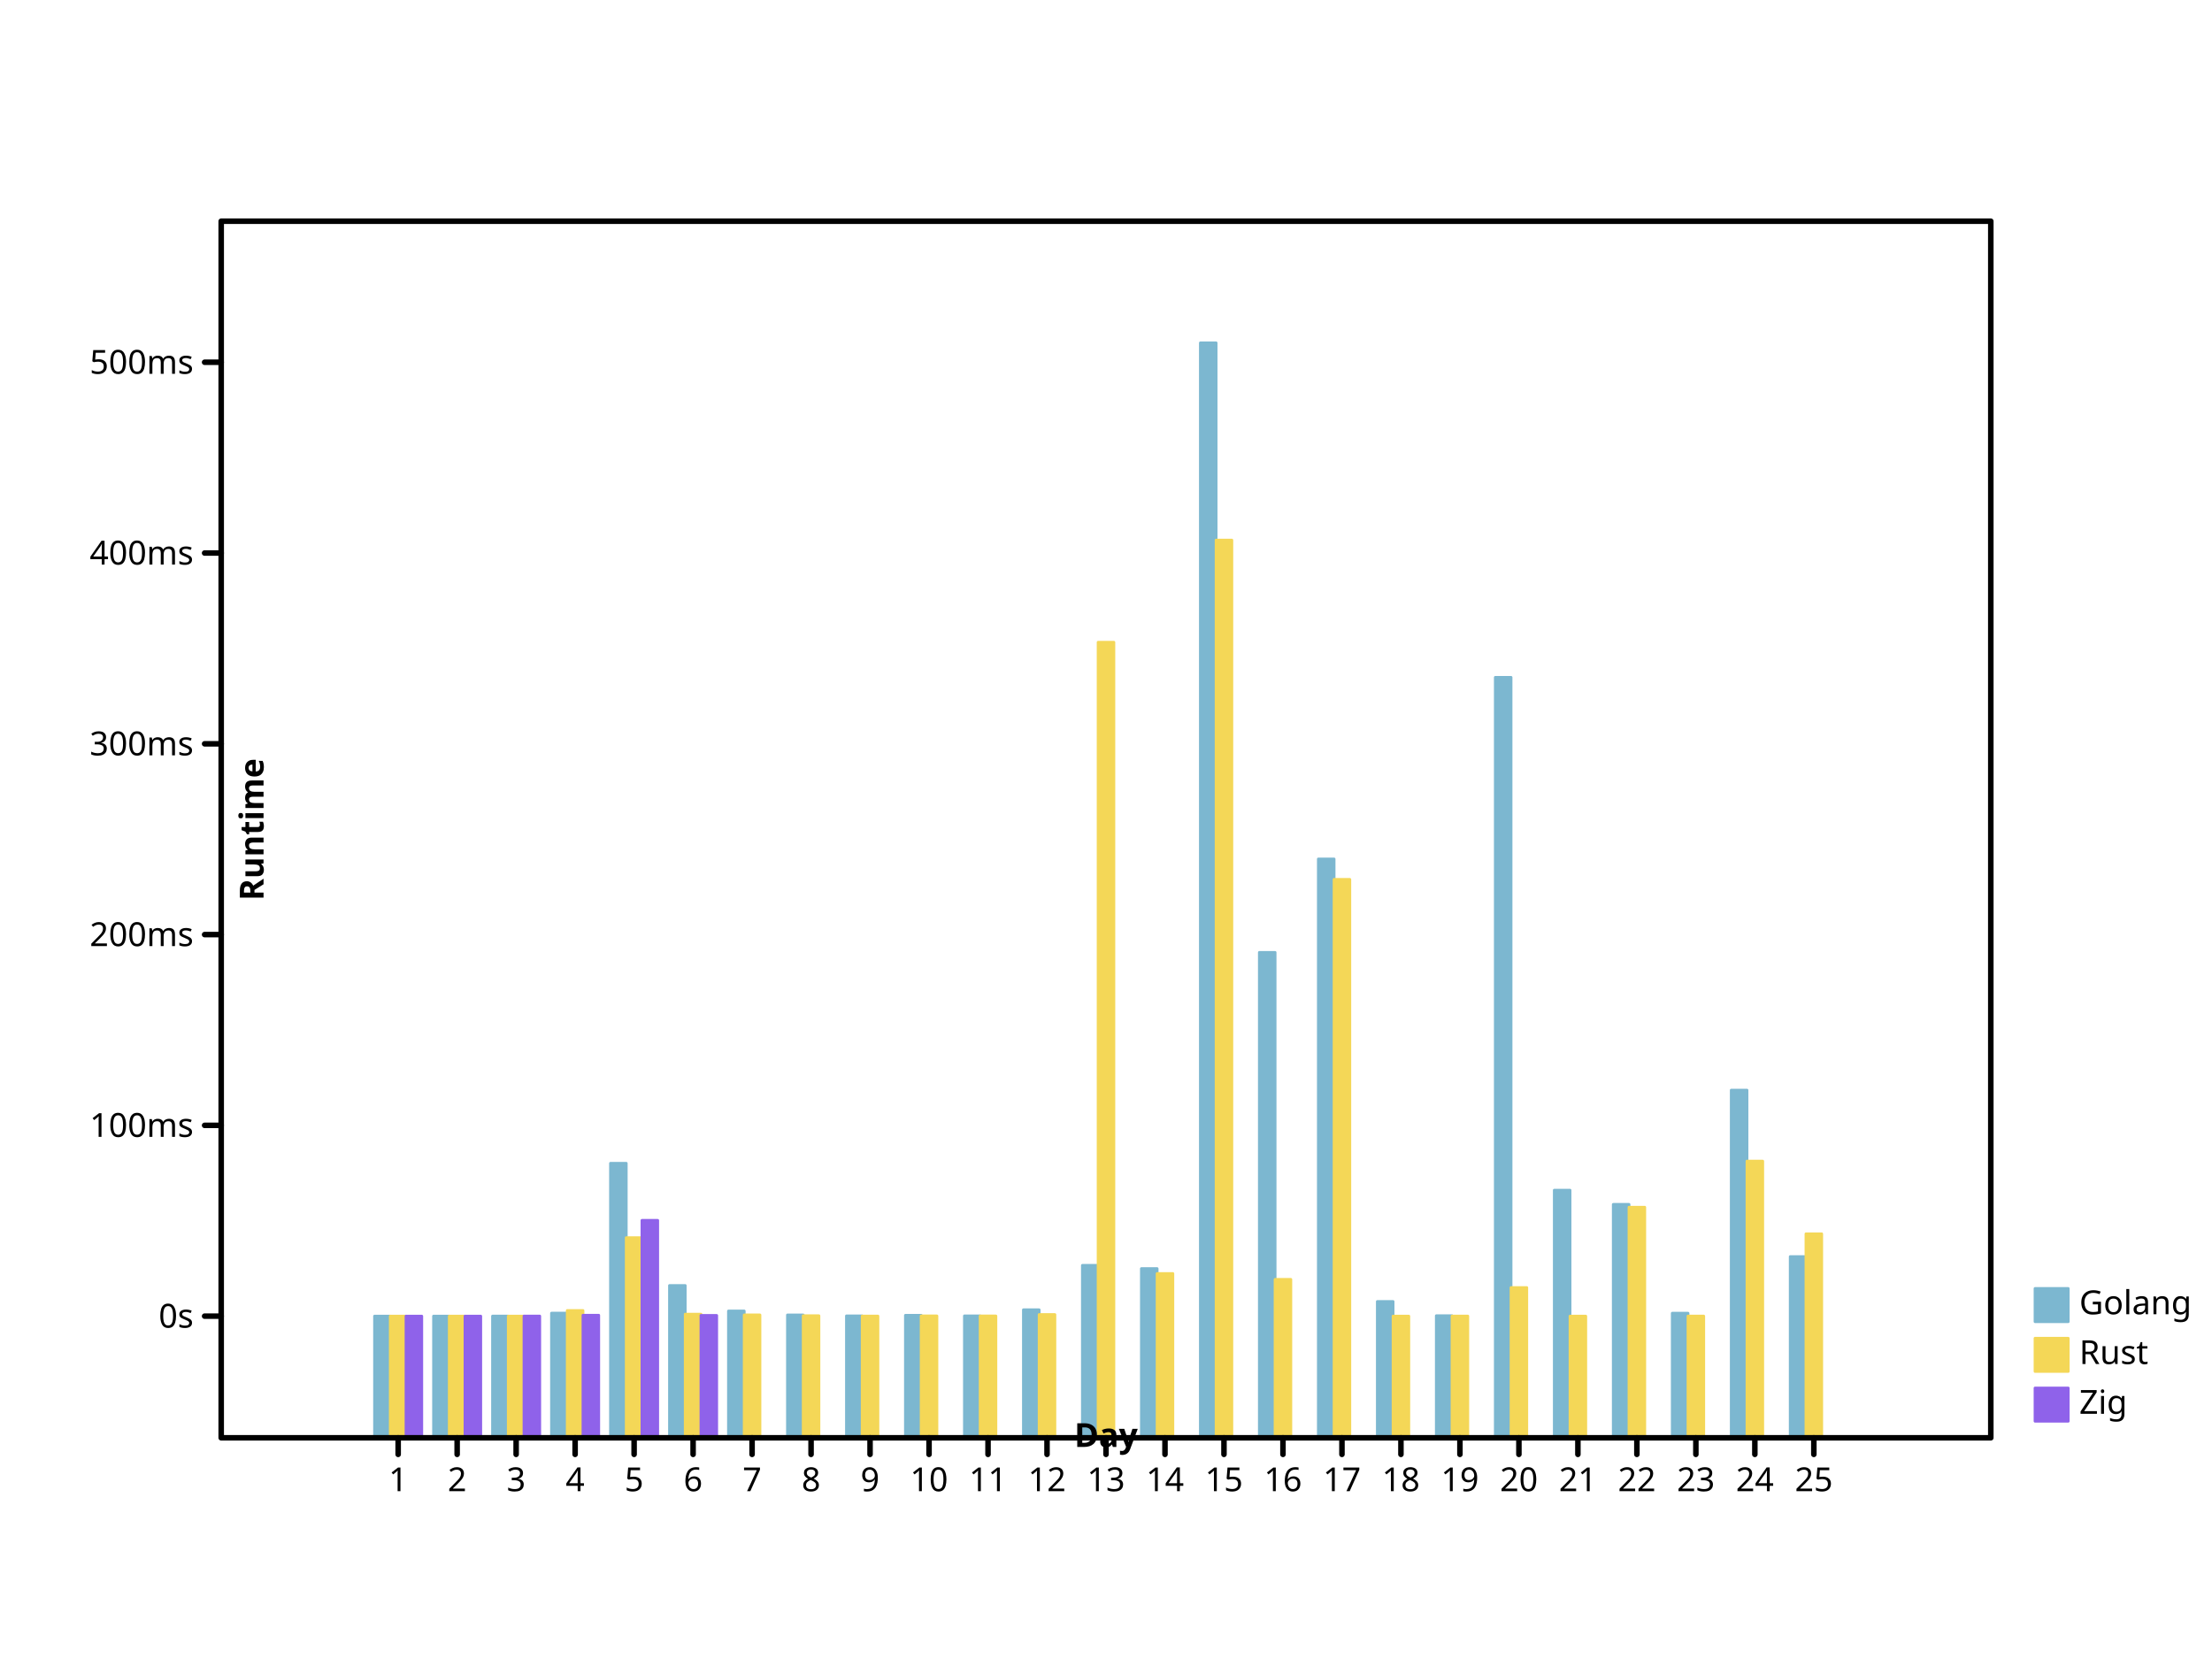
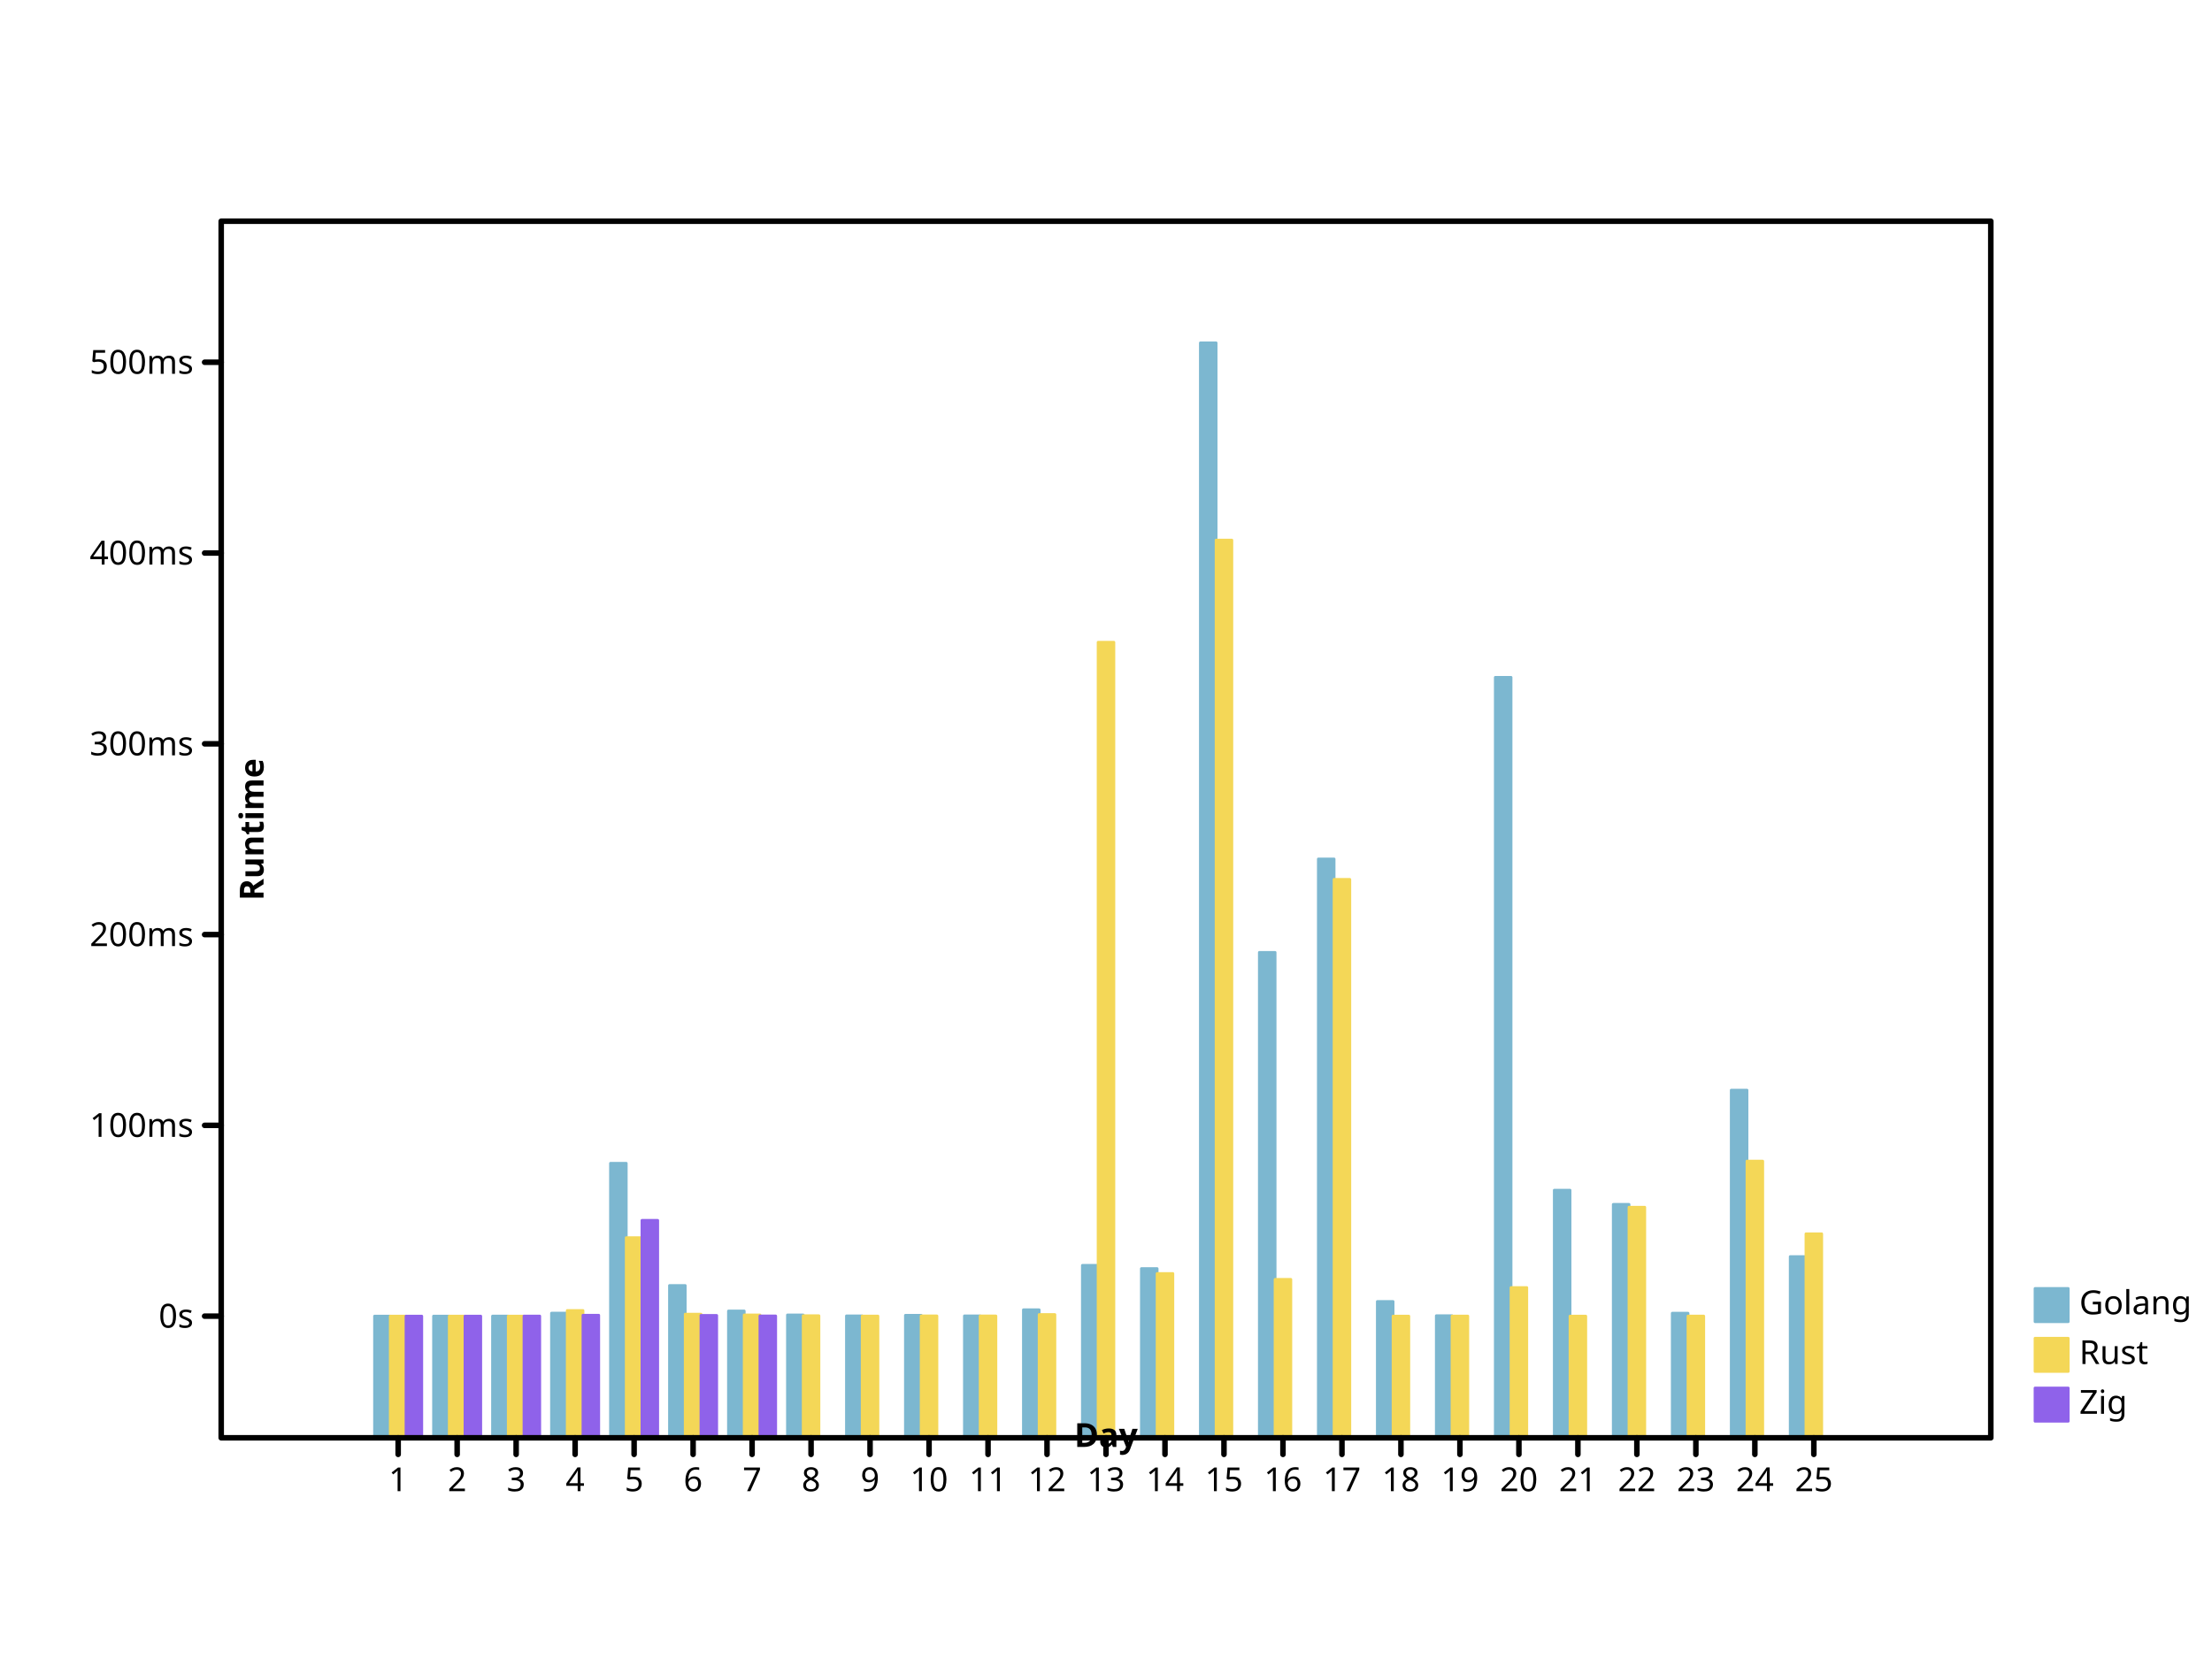
- <svg xmlns="http://www.w3.org/2000/svg" height="600" viewbox="0 0 800 600" preserveAspectRatio="xMidYMid meet" width="800">
+ <svg xmlns="http://www.w3.org/2000/svg" preserveAspectRatio="xMidYMid meet" width="800" height="600" viewbox="0 0 800 600">
  <defs>
-     <marker id="circle" viewBox="0 0 10 10 " refX="5" refY="5" markerUnits="userSpaceOnUse" markerWidth="2%" markerHeight="2%">
-       <circle r="3" fill="none" stroke="black" cx="5" cy="5" />
+     <marker markerUnits="userSpaceOnUse" markerWidth="2%" markerHeight="2%" id="circle" viewBox="0 0 10 10 " refX="5" refY="5">
+       <circle stroke="black" cx="5" cy="5" r="3" fill="none" />
    </marker>
-     <marker markerHeight="2%" id="filled-circle" viewBox="0 0 10 10 " refX="5" refY="5" markerUnits="userSpaceOnUse" markerWidth="2%">
-       <circle stroke="none" cx="5" cy="5" r="3" fill="black" />
+     <marker markerWidth="2%" markerHeight="2%" id="filled-circle" viewBox="0 0 10 10 " refX="5" refY="5" markerUnits="userSpaceOnUse">
+       <circle r="3" fill="black" stroke="none" cx="5" cy="5" />
    </marker>
-     <marker viewBox="0 0 10 10 " refX="5" refY="5" markerUnits="userSpaceOnUse" markerWidth="2%" markerHeight="2%" id="square">
-       <rect width="6" height="6" fill="none" stroke="black" x="2" y="2" />
+     <marker markerHeight="2%" id="square" viewBox="0 0 10 10 " refX="5" refY="5" markerUnits="userSpaceOnUse" markerWidth="2%">
+       <rect fill="none" stroke="black" x="2" y="2" width="6" height="6" />
    </marker>
-     <marker markerWidth="2%" markerHeight="2%" id="filled-square" viewBox="0 0 10 10 " refX="5" refY="5" markerUnits="userSpaceOnUse">
-       <rect stroke="none" x="2" y="2" width="6" height="6" fill="black" />
+     <marker refY="5" markerUnits="userSpaceOnUse" markerWidth="2%" markerHeight="2%" id="filled-square" viewBox="0 0 10 10 " refX="5">
+       <rect fill="black" stroke="none" x="2" y="2" width="6" height="6" />
    </marker>
  </defs>
-   <g stroke-width="1px" stroke-linecap="round" stroke-linejoin="round" transform="translate(80 520 )scale(1 -1 )" fill="hsl(198, 47%, 65%)" stroke="hsl(198, 47%, 65%)">
-     <rect width="5.688889e+00" height="4.400736e+01" vector-effect="non-scaling-stroke" x="5.546667e+01" y="0" />
-     <rect vector-effect="non-scaling-stroke" x="7.680000e+01" y="0" width="5.688889e+00" height="4.401183e+01" />
-     <rect x="9.813333e+01" y="0" width="5.688889e+00" height="4.401923e+01" vector-effect="non-scaling-stroke" />
-     <rect height="4.508144e+01" vector-effect="non-scaling-stroke" x="1.194667e+02" y="0" width="5.688889e+00" />
-     <rect vector-effect="non-scaling-stroke" x="1.408000e+02" y="0" width="5.688889e+00" height="9.928605e+01" />
+   <g stroke="hsl(198, 47%, 65%)" stroke-width="1px" stroke-linecap="round" stroke-linejoin="round" transform="translate(80 520 )scale(1 -1 )" fill="hsl(198, 47%, 65%)">
+     <rect vector-effect="non-scaling-stroke" x="5.546667e+01" y="0" width="5.688889e+00" height="4.400736e+01" />
+     <rect height="4.401183e+01" vector-effect="non-scaling-stroke" x="7.680000e+01" y="0" width="5.688889e+00" />
+     <rect y="0" width="5.688889e+00" height="4.401923e+01" vector-effect="non-scaling-stroke" x="9.813333e+01" />
+     <rect vector-effect="non-scaling-stroke" x="1.194667e+02" y="0" width="5.688889e+00" height="4.508144e+01" />
+     <rect height="9.928605e+01" vector-effect="non-scaling-stroke" x="1.408000e+02" y="0" width="5.688889e+00" />
    <rect vector-effect="non-scaling-stroke" x="1.621333e+02" y="0" width="5.688889e+00" height="5.507459e+01" />
    <rect x="1.834667e+02" y="0" width="5.688889e+00" height="4.585683e+01" vector-effect="non-scaling-stroke" />
-     <rect vector-effect="non-scaling-stroke" x="2.048000e+02" y="0" width="5.688889e+00" height="4.442582e+01" />
-     <rect x="2.261333e+02" y="0" width="5.688889e+00" height="4.408935e+01" vector-effect="non-scaling-stroke" />
-     <rect width="5.688889e+00" height="4.430096e+01" vector-effect="non-scaling-stroke" x="2.474667e+02" y="0" />
-     <rect x="2.688000e+02" y="0" width="5.688889e+00" height="4.409599e+01" vector-effect="non-scaling-stroke" />
+     <rect width="5.688889e+00" height="4.442582e+01" vector-effect="non-scaling-stroke" x="2.048000e+02" y="0" />
+     <rect width="5.688889e+00" height="4.408935e+01" vector-effect="non-scaling-stroke" x="2.261333e+02" y="0" />
+     <rect y="0" width="5.688889e+00" height="4.430096e+01" vector-effect="non-scaling-stroke" x="2.474667e+02" />
+     <rect y="0" width="5.688889e+00" height="4.409599e+01" vector-effect="non-scaling-stroke" x="2.688000e+02" />
    <rect width="5.688889e+00" height="4.629729e+01" vector-effect="non-scaling-stroke" x="2.901333e+02" y="0" />
-     <rect vector-effect="non-scaling-stroke" x="3.114667e+02" y="0" width="5.688889e+00" height="6.236828e+01" />
-     <rect vector-effect="non-scaling-stroke" x="3.328000e+02" y="0" width="5.688889e+00" height="6.119932e+01" />
-     <rect y="0" width="5.688889e+00" height="396" vector-effect="non-scaling-stroke" x="3.541333e+02" />
-     <rect height="1.755511e+02" vector-effect="non-scaling-stroke" x="3.754667e+02" y="0" width="5.688889e+00" />
-     <rect vector-effect="non-scaling-stroke" x="3.968000e+02" y="0" width="5.688889e+00" height="2.093386e+02" />
-     <rect width="5.688889e+00" height="4.929113e+01" vector-effect="non-scaling-stroke" x="4.181333e+02" y="0" />
-     <rect height="4.414785e+01" vector-effect="non-scaling-stroke" x="4.394667e+02" y="0" width="5.688889e+00" />
-     <rect vector-effect="non-scaling-stroke" x="4.608000e+02" y="0" width="5.688889e+00" height="2.750261e+02" />
-     <rect vector-effect="non-scaling-stroke" x="4.821333e+02" y="0" width="5.688889e+00" height="8.955761e+01" />
-     <rect vector-effect="non-scaling-stroke" x="5.034667e+02" y="0" width="5.688889e+00" height="8.441713e+01" />
-     <rect x="5.248000e+02" y="0" width="5.688889e+00" height="4.506076e+01" vector-effect="non-scaling-stroke" />
+     <rect y="0" width="5.688889e+00" height="6.236828e+01" vector-effect="non-scaling-stroke" x="3.114667e+02" />
+     <rect y="0" width="5.688889e+00" height="6.119932e+01" vector-effect="non-scaling-stroke" x="3.328000e+02" />
+     <rect vector-effect="non-scaling-stroke" x="3.541333e+02" y="0" width="5.688889e+00" height="396" />
+     <rect y="0" width="5.688889e+00" height="1.755511e+02" vector-effect="non-scaling-stroke" x="3.754667e+02" />
+     <rect x="3.968000e+02" y="0" width="5.688889e+00" height="2.093386e+02" vector-effect="non-scaling-stroke" />
+     <rect x="4.181333e+02" y="0" width="5.688889e+00" height="4.929113e+01" vector-effect="non-scaling-stroke" />
+     <rect y="0" width="5.688889e+00" height="4.414785e+01" vector-effect="non-scaling-stroke" x="4.394667e+02" />
+     <rect x="4.608000e+02" y="0" width="5.688889e+00" height="2.750261e+02" vector-effect="non-scaling-stroke" />
+     <rect y="0" width="5.688889e+00" height="8.955761e+01" vector-effect="non-scaling-stroke" x="4.821333e+02" />
+     <rect width="5.688889e+00" height="8.441713e+01" vector-effect="non-scaling-stroke" x="5.034667e+02" y="0" />
+     <rect vector-effect="non-scaling-stroke" x="5.248000e+02" y="0" width="5.688889e+00" height="4.506076e+01" />
    <rect vector-effect="non-scaling-stroke" x="5.461333e+02" y="0" width="5.688889e+00" height="1.257323e+02" />
-     <rect vector-effect="non-scaling-stroke" x="5.674667e+02" y="0" width="5.688889e+00" height="6.553364e+01" />
+     <rect width="5.688889e+00" height="6.553364e+01" vector-effect="non-scaling-stroke" x="5.674667e+02" y="0" />
  </g>
-   <g stroke-linecap="round" stroke-linejoin="round" transform="translate(80 520 )scale(1 -1 )" fill="hsl(49, 88%, 65%)" stroke="hsl(49, 88%, 65%)" stroke-width="1px">
-     <rect width="5.688889e+00" height="4.400485e+01" vector-effect="non-scaling-stroke" x="6.115556e+01" y="0" />
+   <g stroke-width="1px" stroke-linecap="round" stroke-linejoin="round" transform="translate(80 520 )scale(1 -1 )" fill="hsl(49, 88%, 65%)" stroke="hsl(49, 88%, 65%)">
+     <rect vector-effect="non-scaling-stroke" x="6.115556e+01" y="0" width="5.688889e+00" height="4.400485e+01" />
    <rect vector-effect="non-scaling-stroke" x="8.248889e+01" y="0" width="5.688889e+00" height="4.400601e+01" />
-     <rect vector-effect="non-scaling-stroke" x="1.038222e+02" y="0" width="5.688889e+00" height="4.400745e+01" />
-     <rect vector-effect="non-scaling-stroke" x="1.251556e+02" y="0" width="5.688889e+00" height="4.603197e+01" />
-     <rect height="7.238320e+01" vector-effect="non-scaling-stroke" x="1.464889e+02" y="0" width="5.688889e+00" />
-     <rect vector-effect="non-scaling-stroke" x="1.678222e+02" y="0" width="5.688889e+00" height="4.470749e+01" />
-     <rect height="4.443825e+01" vector-effect="non-scaling-stroke" x="1.891556e+02" y="0" width="5.688889e+00" />
-     <rect y="0" width="5.688889e+00" height="4.414230e+01" vector-effect="non-scaling-stroke" x="2.104889e+02" />
+     <rect y="0" width="5.688889e+00" height="4.400745e+01" vector-effect="non-scaling-stroke" x="1.038222e+02" />
+     <rect y="0" width="5.688889e+00" height="4.603197e+01" vector-effect="non-scaling-stroke" x="1.251556e+02" />
+     <rect vector-effect="non-scaling-stroke" x="1.464889e+02" y="0" width="5.688889e+00" height="7.238320e+01" />
+     <rect x="1.678222e+02" y="0" width="5.688889e+00" height="4.470749e+01" vector-effect="non-scaling-stroke" />
+     <rect height="4.443221e+01" vector-effect="non-scaling-stroke" x="1.891556e+02" y="0" width="5.688889e+00" />
+     <rect x="2.104889e+02" y="0" width="5.688889e+00" height="4.414230e+01" vector-effect="non-scaling-stroke" />
    <rect x="2.318222e+02" y="0" width="5.688889e+00" height="4.403121e+01" vector-effect="non-scaling-stroke" />
-     <rect width="5.688889e+00" height="4.407840e+01" vector-effect="non-scaling-stroke" x="2.531556e+02" y="0" />
-     <rect x="2.744889e+02" y="0" width="5.688889e+00" height="4.405680e+01" vector-effect="non-scaling-stroke" />
-     <rect x="2.958222e+02" y="0" width="5.688889e+00" height="4.457193e+01" vector-effect="non-scaling-stroke" />
-     <rect y="0" width="5.688889e+00" height="2.877209e+02" vector-effect="non-scaling-stroke" x="3.171556e+02" />
-     <rect y="0" width="5.688889e+00" height="5.940241e+01" vector-effect="non-scaling-stroke" x="3.384889e+02" />
-     <rect width="5.688889e+00" height="3.246641e+02" vector-effect="non-scaling-stroke" x="3.598222e+02" y="0" />
+     <rect vector-effect="non-scaling-stroke" x="2.531556e+02" y="0" width="5.688889e+00" height="4.407840e+01" />
+     <rect vector-effect="non-scaling-stroke" x="2.744889e+02" y="0" width="5.688889e+00" height="4.405680e+01" />
+     <rect height="4.457193e+01" vector-effect="non-scaling-stroke" x="2.958222e+02" y="0" width="5.688889e+00" />
+     <rect width="5.688889e+00" height="2.877209e+02" vector-effect="non-scaling-stroke" x="3.171556e+02" y="0" />
+     <rect width="5.688889e+00" height="5.940241e+01" vector-effect="non-scaling-stroke" x="3.384889e+02" y="0" />
+     <rect height="3.246641e+02" vector-effect="non-scaling-stroke" x="3.598222e+02" y="0" width="5.688889e+00" />
    <rect width="5.688889e+00" height="5.728973e+01" vector-effect="non-scaling-stroke" x="3.811556e+02" y="0" />
-     <rect height="2.019584e+02" vector-effect="non-scaling-stroke" x="4.024889e+02" y="0" width="5.688889e+00" />
-     <rect vector-effect="non-scaling-stroke" x="4.238222e+02" y="0" width="5.688889e+00" height="4.400814e+01" />
-     <rect x="4.451556e+02" y="0" width="5.688889e+00" height="4.402601e+01" vector-effect="non-scaling-stroke" />
-     <rect height="5.432953e+01" vector-effect="non-scaling-stroke" x="4.664889e+02" y="0" width="5.688889e+00" />
-     <rect vector-effect="non-scaling-stroke" x="4.878222e+02" y="0" width="5.688889e+00" height="4.400209e+01" />
-     <rect vector-effect="non-scaling-stroke" x="5.091556e+02" y="0" width="5.688889e+00" height="8.339240e+01" />
-     <rect x="5.304889e+02" y="0" width="5.688889e+00" height="4.401965e+01" vector-effect="non-scaling-stroke" />
-     <rect x="5.518222e+02" y="0" width="5.688889e+00" height="1.000582e+02" vector-effect="non-scaling-stroke" />
+     <rect vector-effect="non-scaling-stroke" x="4.024889e+02" y="0" width="5.688889e+00" height="2.019584e+02" />
+     <rect width="5.688889e+00" height="4.400814e+01" vector-effect="non-scaling-stroke" x="4.238222e+02" y="0" />
+     <rect vector-effect="non-scaling-stroke" x="4.451556e+02" y="0" width="5.688889e+00" height="4.402601e+01" />
+     <rect y="0" width="5.688889e+00" height="5.432953e+01" vector-effect="non-scaling-stroke" x="4.664889e+02" />
+     <rect width="5.688889e+00" height="4.400209e+01" vector-effect="non-scaling-stroke" x="4.878222e+02" y="0" />
+     <rect x="5.091556e+02" y="0" width="5.688889e+00" height="8.339240e+01" vector-effect="non-scaling-stroke" />
+     <rect vector-effect="non-scaling-stroke" x="5.304889e+02" y="0" width="5.688889e+00" height="4.401965e+01" />
+     <rect vector-effect="non-scaling-stroke" x="5.518222e+02" y="0" width="5.688889e+00" height="1.000582e+02" />
    <rect y="0" width="5.688889e+00" height="7.376762e+01" vector-effect="non-scaling-stroke" x="5.731556e+02" />
  </g>
-   <g stroke-linejoin="round" transform="translate(80 520 )scale(1 -1 )" fill="hsl(260, 76%, 65%)" stroke="hsl(260, 76%, 65%)" stroke-width="1px" stroke-linecap="round">
+   <g fill="hsl(260, 76%, 65%)" stroke="hsl(260, 76%, 65%)" stroke-width="1px" stroke-linecap="round" stroke-linejoin="round" transform="translate(80 520 )scale(1 -1 )">
    <rect y="0" width="5.688889e+00" height="4.400203e+01" vector-effect="non-scaling-stroke" x="6.684444e+01" />
-     <rect vector-effect="non-scaling-stroke" x="8.817778e+01" y="0" width="5.688889e+00" height="4.400262e+01" />
-     <rect vector-effect="non-scaling-stroke" x="1.095111e+02" y="0" width="5.688889e+00" height="4.403213e+01" />
-     <rect x="1.308444e+02" y="0" width="5.688889e+00" height="4.432983e+01" vector-effect="non-scaling-stroke" />
+     <rect height="4.400262e+01" vector-effect="non-scaling-stroke" x="8.817778e+01" y="0" width="5.688889e+00" />
+     <rect width="5.688889e+00" height="4.403213e+01" vector-effect="non-scaling-stroke" x="1.095111e+02" y="0" />
+     <rect height="4.432983e+01" vector-effect="non-scaling-stroke" x="1.308444e+02" y="0" width="5.688889e+00" />
    <rect vector-effect="non-scaling-stroke" x="1.521778e+02" y="0" width="5.688889e+00" height="7.863671e+01" />
-     <rect y="0" width="5.688889e+00" height="4.425127e+01" vector-effect="non-scaling-stroke" x="1.735111e+02" />
+     <rect width="5.688889e+00" height="4.425127e+01" vector-effect="non-scaling-stroke" x="1.735111e+02" y="0" />
+     <rect x="1.948444e+02" y="0" width="5.688889e+00" height="4.406795e+01" vector-effect="non-scaling-stroke" />
  </g>
-   <g fill="hsl(198, 47%, 65%)" stroke-linejoin="round" font-family="sans-serif" font-size="12px" font-style="normal" stroke-linecap="round" text-anchor="start" font-weight="normal" stroke="hsl(198, 47%, 65%)" stroke-width="1px" dominant-baseline="hanging">
-     <rect x="736" y="466" width="12" height="12" vector-effect="non-scaling-stroke" />
+   <g stroke-linecap="round" font-size="12px" text-anchor="start" fill="hsl(198, 47%, 65%)" stroke-width="1px" font-family="sans-serif" dominant-baseline="hanging" font-style="normal" font-weight="normal" stroke="hsl(198, 47%, 65%)" stroke-linejoin="round">
+     <rect vector-effect="non-scaling-stroke" x="736" y="466" width="12" height="12" />
    <g fill="black" stroke="black">
      <text stroke="none" vector-effect="non-scaling-stroke" x="752" y="466" dominant-baseline="hanging">Golang</text>
    </g>
-     <g stroke-linejoin="round" font-style="normal" stroke-linecap="round" dominant-baseline="hanging" fill="hsl(49, 88%, 65%)" text-anchor="start" font-family="sans-serif" font-size="12px" font-weight="normal" stroke="hsl(49, 88%, 65%)" stroke-width="1px">
+     <g font-family="sans-serif" font-size="12px" font-style="normal" font-weight="normal" fill="hsl(49, 88%, 65%)" stroke-width="1px" stroke-linejoin="round" stroke-linecap="round" text-anchor="start" dominant-baseline="hanging" stroke="hsl(49, 88%, 65%)">
      <rect vector-effect="non-scaling-stroke" x="736" y="484" width="12" height="12" />
      <g fill="black" stroke="black">
        <text dominant-baseline="hanging" stroke="none" vector-effect="non-scaling-stroke" x="752" y="484">Rust</text>
      </g>
-       <g font-size="12px" stroke="hsl(260, 76%, 65%)" font-weight="normal" stroke-width="1px" stroke-linecap="round" dominant-baseline="hanging" fill="hsl(260, 76%, 65%)" stroke-linejoin="round" font-family="sans-serif" font-style="normal" text-anchor="start">
-         <rect width="12" height="12" vector-effect="non-scaling-stroke" x="736" y="502" />
+       <g font-family="sans-serif" font-weight="normal" dominant-baseline="hanging" stroke="hsl(260, 76%, 65%)" stroke-width="1px" stroke-linejoin="round" font-style="normal" text-anchor="start" fill="hsl(260, 76%, 65%)" stroke-linecap="round" font-size="12px">
+         <rect vector-effect="non-scaling-stroke" x="736" y="502" width="12" height="12" />
        <g fill="black" stroke="black">
          <text vector-effect="non-scaling-stroke" x="752" y="502" dominant-baseline="hanging" stroke="none">Zig</text>
-           <g font-size="12px" stroke-linecap="round" font-family="sans-serif" fill="none" font-style="normal" stroke-linejoin="round" dominant-baseline="hanging" font-weight="normal" stroke-width="2px" text-anchor="start">
-             <rect y="80" width="640" height="440" vector-effect="non-scaling-stroke" x="80" />
+           <g stroke-linecap="round" font-style="normal" text-anchor="start" font-size="12px" font-weight="normal" fill="none" stroke-width="2px" stroke-linejoin="round" font-family="sans-serif" dominant-baseline="hanging">
+             <rect vector-effect="non-scaling-stroke" x="80" y="80" width="640" height="440" />
          </g>
-           <g font-style="normal" font-weight="normal" stroke="black" stroke-linecap="round" font-family="sans-serif" fill="none" text-anchor="start" font-size="12px" stroke-width="2px" stroke-linejoin="round" dominant-baseline="hanging" transform="translate(80 520 )scale(1 -1 )">
+           <g font-family="sans-serif" fill="none" stroke="black" stroke-linejoin="round" text-anchor="start" transform="translate(80 520 )scale(1 -1 )" stroke-linecap="round" font-size="12px" font-style="normal" font-weight="normal" stroke-width="2px" dominant-baseline="hanging">
            <path vector-effect="non-scaling-stroke" d="M64,0 L64,-6 M8.533333e+01,0 L8.533333e+01,-6 M1.066667e+02,0 L1.066667e+02,-6 M128,0 L128,-6 M1.493333e+02,0 L1.493333e+02,-6 M1.706667e+02,0 L1.706667e+02,-6 M192,0 L192,-6 M2.133333e+02,0 L2.133333e+02,-6 M2.346667e+02,0 L2.346667e+02,-6 M256,0 L256,-6 M2.773333e+02,0 L2.773333e+02,-6 M2.986667e+02,0 L2.986667e+02,-6 M320,0 L320,-6 M3.413333e+02,0 L3.413333e+02,-6 M3.626667e+02,0 L3.626667e+02,-6 M384,0 L384,-6 M4.053333e+02,0 L4.053333e+02,-6 M4.266667e+02,0 L4.266667e+02,-6 M448,0 L448,-6 M4.693333e+02,0 L4.693333e+02,-6 M4.906667e+02,0 L4.906667e+02,-6 M512,0 L512,-6 M5.333333e+02,0 L5.333333e+02,-6 M5.546667e+02,0 L5.546667e+02,-6 M576,0 L576,-6 " />
          </g>
-           <g stroke-width="2px" font-family="sans-serif" dominant-baseline="hanging" transform="translate(80 520 )scale(1 1 )" font-style="normal" font-weight="normal" fill="black" text-anchor="middle" stroke="black" stroke-linecap="round" stroke-linejoin="round" font-size="12px">
-             <text y="10" dominant-baseline="hanging" stroke="none" vector-effect="non-scaling-stroke" x="64">1</text>
-             <text y="10" dominant-baseline="hanging" stroke="none" vector-effect="non-scaling-stroke" x="8.533333e+01">2</text>
-             <text stroke="none" vector-effect="non-scaling-stroke" x="1.066667e+02" y="10" dominant-baseline="hanging">3</text>
-             <text x="128" y="10" dominant-baseline="hanging" stroke="none" vector-effect="non-scaling-stroke">4</text>
-             <text dominant-baseline="hanging" stroke="none" vector-effect="non-scaling-stroke" x="1.493333e+02" y="10">5</text>
-             <text vector-effect="non-scaling-stroke" x="1.706667e+02" y="10" dominant-baseline="hanging" stroke="none">6</text>
-             <text x="192" y="10" dominant-baseline="hanging" stroke="none" vector-effect="non-scaling-stroke">7</text>
-             <text dominant-baseline="hanging" stroke="none" vector-effect="non-scaling-stroke" x="2.133333e+02" y="10">8</text>
-             <text vector-effect="non-scaling-stroke" x="2.346667e+02" y="10" dominant-baseline="hanging" stroke="none">9</text>
-             <text x="256" y="10" dominant-baseline="hanging" stroke="none" vector-effect="non-scaling-stroke">10</text>
-             <text x="2.773333e+02" y="10" dominant-baseline="hanging" stroke="none" vector-effect="non-scaling-stroke">11</text>
-             <text stroke="none" vector-effect="non-scaling-stroke" x="2.986667e+02" y="10" dominant-baseline="hanging">12</text>
-             <text stroke="none" vector-effect="non-scaling-stroke" x="320" y="10" dominant-baseline="hanging">13</text>
-             <text vector-effect="non-scaling-stroke" x="3.413333e+02" y="10" dominant-baseline="hanging" stroke="none">14</text>
+           <g stroke="black" fill="black" font-size="12px" font-style="normal" font-weight="normal" stroke-linecap="round" stroke-width="2px" stroke-linejoin="round" font-family="sans-serif" text-anchor="middle" dominant-baseline="hanging" transform="translate(80 520 )scale(1 1 )">
+             <text dominant-baseline="hanging" stroke="none" vector-effect="non-scaling-stroke" x="64" y="10">1</text>
+             <text stroke="none" vector-effect="non-scaling-stroke" x="8.533333e+01" y="10" dominant-baseline="hanging">2</text>
+             <text x="1.066667e+02" y="10" dominant-baseline="hanging" stroke="none" vector-effect="non-scaling-stroke">3</text>
+             <text stroke="none" vector-effect="non-scaling-stroke" x="128" y="10" dominant-baseline="hanging">4</text>
+             <text stroke="none" vector-effect="non-scaling-stroke" x="1.493333e+02" y="10" dominant-baseline="hanging">5</text>
+             <text stroke="none" vector-effect="non-scaling-stroke" x="1.706667e+02" y="10" dominant-baseline="hanging">6</text>
+             <text y="10" dominant-baseline="hanging" stroke="none" vector-effect="non-scaling-stroke" x="192">7</text>
+             <text stroke="none" vector-effect="non-scaling-stroke" x="2.133333e+02" y="10" dominant-baseline="hanging">8</text>
+             <text stroke="none" vector-effect="non-scaling-stroke" x="2.346667e+02" y="10" dominant-baseline="hanging">9</text>
+             <text stroke="none" vector-effect="non-scaling-stroke" x="256" y="10" dominant-baseline="hanging">10</text>
+             <text stroke="none" vector-effect="non-scaling-stroke" x="2.773333e+02" y="10" dominant-baseline="hanging">11</text>
+             <text dominant-baseline="hanging" stroke="none" vector-effect="non-scaling-stroke" x="2.986667e+02" y="10">12</text>
+             <text dominant-baseline="hanging" stroke="none" vector-effect="non-scaling-stroke" x="320" y="10">13</text>
+             <text dominant-baseline="hanging" stroke="none" vector-effect="non-scaling-stroke" x="3.413333e+02" y="10">14</text>
            <text stroke="none" vector-effect="non-scaling-stroke" x="3.626667e+02" y="10" dominant-baseline="hanging">15</text>
            <text stroke="none" vector-effect="non-scaling-stroke" x="384" y="10" dominant-baseline="hanging">16</text>
-             <text y="10" dominant-baseline="hanging" stroke="none" vector-effect="non-scaling-stroke" x="4.053333e+02">17</text>
+             <text stroke="none" vector-effect="non-scaling-stroke" x="4.053333e+02" y="10" dominant-baseline="hanging">17</text>
            <text y="10" dominant-baseline="hanging" stroke="none" vector-effect="non-scaling-stroke" x="4.266667e+02">18</text>
-             <text stroke="none" vector-effect="non-scaling-stroke" x="448" y="10" dominant-baseline="hanging">19</text>
-             <text dominant-baseline="hanging" stroke="none" vector-effect="non-scaling-stroke" x="4.693333e+02" y="10">20</text>
-             <text dominant-baseline="hanging" stroke="none" vector-effect="non-scaling-stroke" x="4.906667e+02" y="10">21</text>
+             <text dominant-baseline="hanging" stroke="none" vector-effect="non-scaling-stroke" x="448" y="10">19</text>
+             <text stroke="none" vector-effect="non-scaling-stroke" x="4.693333e+02" y="10" dominant-baseline="hanging">20</text>
+             <text x="4.906667e+02" y="10" dominant-baseline="hanging" stroke="none" vector-effect="non-scaling-stroke">21</text>
            <text stroke="none" vector-effect="non-scaling-stroke" x="512" y="10" dominant-baseline="hanging">22</text>
-             <text vector-effect="non-scaling-stroke" x="5.333333e+02" y="10" dominant-baseline="hanging" stroke="none">23</text>
-             <text x="5.546667e+02" y="10" dominant-baseline="hanging" stroke="none" vector-effect="non-scaling-stroke">24</text>
-             <text dominant-baseline="hanging" stroke="none" vector-effect="non-scaling-stroke" x="576" y="10">25</text>
+             <text x="5.333333e+02" y="10" dominant-baseline="hanging" stroke="none" vector-effect="non-scaling-stroke">23</text>
+             <text y="10" dominant-baseline="hanging" stroke="none" vector-effect="non-scaling-stroke" x="5.546667e+02">24</text>
+             <text x="576" y="10" dominant-baseline="hanging" stroke="none" vector-effect="non-scaling-stroke">25</text>
          </g>
-           <g stroke-linecap="round" text-anchor="middle" stroke-linejoin="round" font-family="sans-serif" font-size="12px" stroke="black" stroke-width="2px" fill="black" font-style="normal" font-weight="bold" dominant-baseline="baseline" transform="translate(80 520 )scale(1 1 )rotate(0 0 0 )">
-             <text x="320" y="-6" dominant-baseline="baseline" stroke="none" vector-effect="non-scaling-stroke">Day</text>
+           <g font-style="normal" font-weight="bold" dominant-baseline="baseline" stroke-linecap="round" stroke="black" stroke-linejoin="round" font-family="sans-serif" font-size="12px" text-anchor="middle" transform="translate(80 520 )scale(1 1 )rotate(0 0 0 )" stroke-width="2px" fill="black">
+             <text stroke="none" vector-effect="non-scaling-stroke" x="320" y="-6" dominant-baseline="baseline">Day</text>
          </g>
-           <g stroke-linecap="round" font-style="normal" dominant-baseline="baseline" text-anchor="middle" fill="black" stroke-width="2px" stroke-linejoin="round" font-family="sans-serif" font-size="12px" font-weight="bold" stroke="black" transform="translate(80 520 )scale(1 -1 )">
+           <g stroke-width="2px" stroke-linejoin="round" transform="translate(80 520 )scale(1 -1 )" font-weight="bold" fill="black" stroke="black" dominant-baseline="baseline" stroke-linecap="round" font-size="12px" font-style="normal" font-family="sans-serif" text-anchor="middle">
            <path vector-effect="non-scaling-stroke" d="M0,44 L-6,44 M0,1.129973e+02 L-6,1.129973e+02 M0,1.819945e+02 L-6,1.819945e+02 M0,2.509918e+02 L-6,2.509918e+02 M0,3.199891e+02 L-6,3.199891e+02 M0,3.889863e+02 L-6,3.889863e+02 " />
          </g>
-           <g font-weight="normal" transform="translate(80 520 )scale(1 1 )" fill="black" text-anchor="end" font-size="12px" stroke-linejoin="round" font-family="sans-serif" font-style="normal" stroke="black" stroke-width="2px" dominant-baseline="middle" stroke-linecap="round">
-             <text y="-44" dominant-baseline="middle" stroke="none" vector-effect="non-scaling-stroke" x="-10">0s</text>
-             <text stroke="none" vector-effect="non-scaling-stroke" x="-10" y="-1.129973e+02" dominant-baseline="middle">100ms</text>
+           <g stroke-linecap="round" stroke="black" font-family="sans-serif" stroke-width="2px" dominant-baseline="middle" transform="translate(80 520 )scale(1 1 )" font-size="12px" font-style="normal" font-weight="normal" text-anchor="end" fill="black" stroke-linejoin="round">
+             <text stroke="none" vector-effect="non-scaling-stroke" x="-10" y="-44" dominant-baseline="middle">0s</text>
+             <text vector-effect="non-scaling-stroke" x="-10" y="-1.129973e+02" dominant-baseline="middle" stroke="none">100ms</text>
            <text x="-10" y="-1.819945e+02" dominant-baseline="middle" stroke="none" vector-effect="non-scaling-stroke">200ms</text>
-             <text stroke="none" vector-effect="non-scaling-stroke" x="-10" y="-2.509918e+02" dominant-baseline="middle">300ms</text>
+             <text y="-2.509918e+02" dominant-baseline="middle" stroke="none" vector-effect="non-scaling-stroke" x="-10">300ms</text>
            <text y="-3.199891e+02" dominant-baseline="middle" stroke="none" vector-effect="non-scaling-stroke" x="-10">400ms</text>
-             <text vector-effect="non-scaling-stroke" x="-10" y="-3.889863e+02" dominant-baseline="middle" stroke="none">500ms</text>
+             <text x="-10" y="-3.889863e+02" dominant-baseline="middle" stroke="none" vector-effect="non-scaling-stroke">500ms</text>
          </g>
-           <g dominant-baseline="hanging" stroke-linecap="round" stroke-linejoin="round" font-weight="bold" stroke-width="2px" transform="translate(80 520 )scale(1 1 )rotate(-90 0 0 )" fill="black" text-anchor="middle" font-family="sans-serif" font-size="12px" font-style="normal" stroke="black">
-             <text vector-effect="non-scaling-stroke" x="220" y="6" dominant-baseline="hanging" stroke="none">Runtime</text>
+           <g stroke-linejoin="round" text-anchor="middle" font-size="12px" font-family="sans-serif" fill="black" stroke="black" stroke-width="2px" font-weight="bold" dominant-baseline="hanging" transform="translate(80 520 )scale(1 1 )rotate(-90 0 0 )" stroke-linecap="round" font-style="normal">
+             <text x="220" y="6" dominant-baseline="hanging" stroke="none" vector-effect="non-scaling-stroke">Runtime</text>
          </g>
        </g>
      </g>
    </g>
  </g>
</svg>
